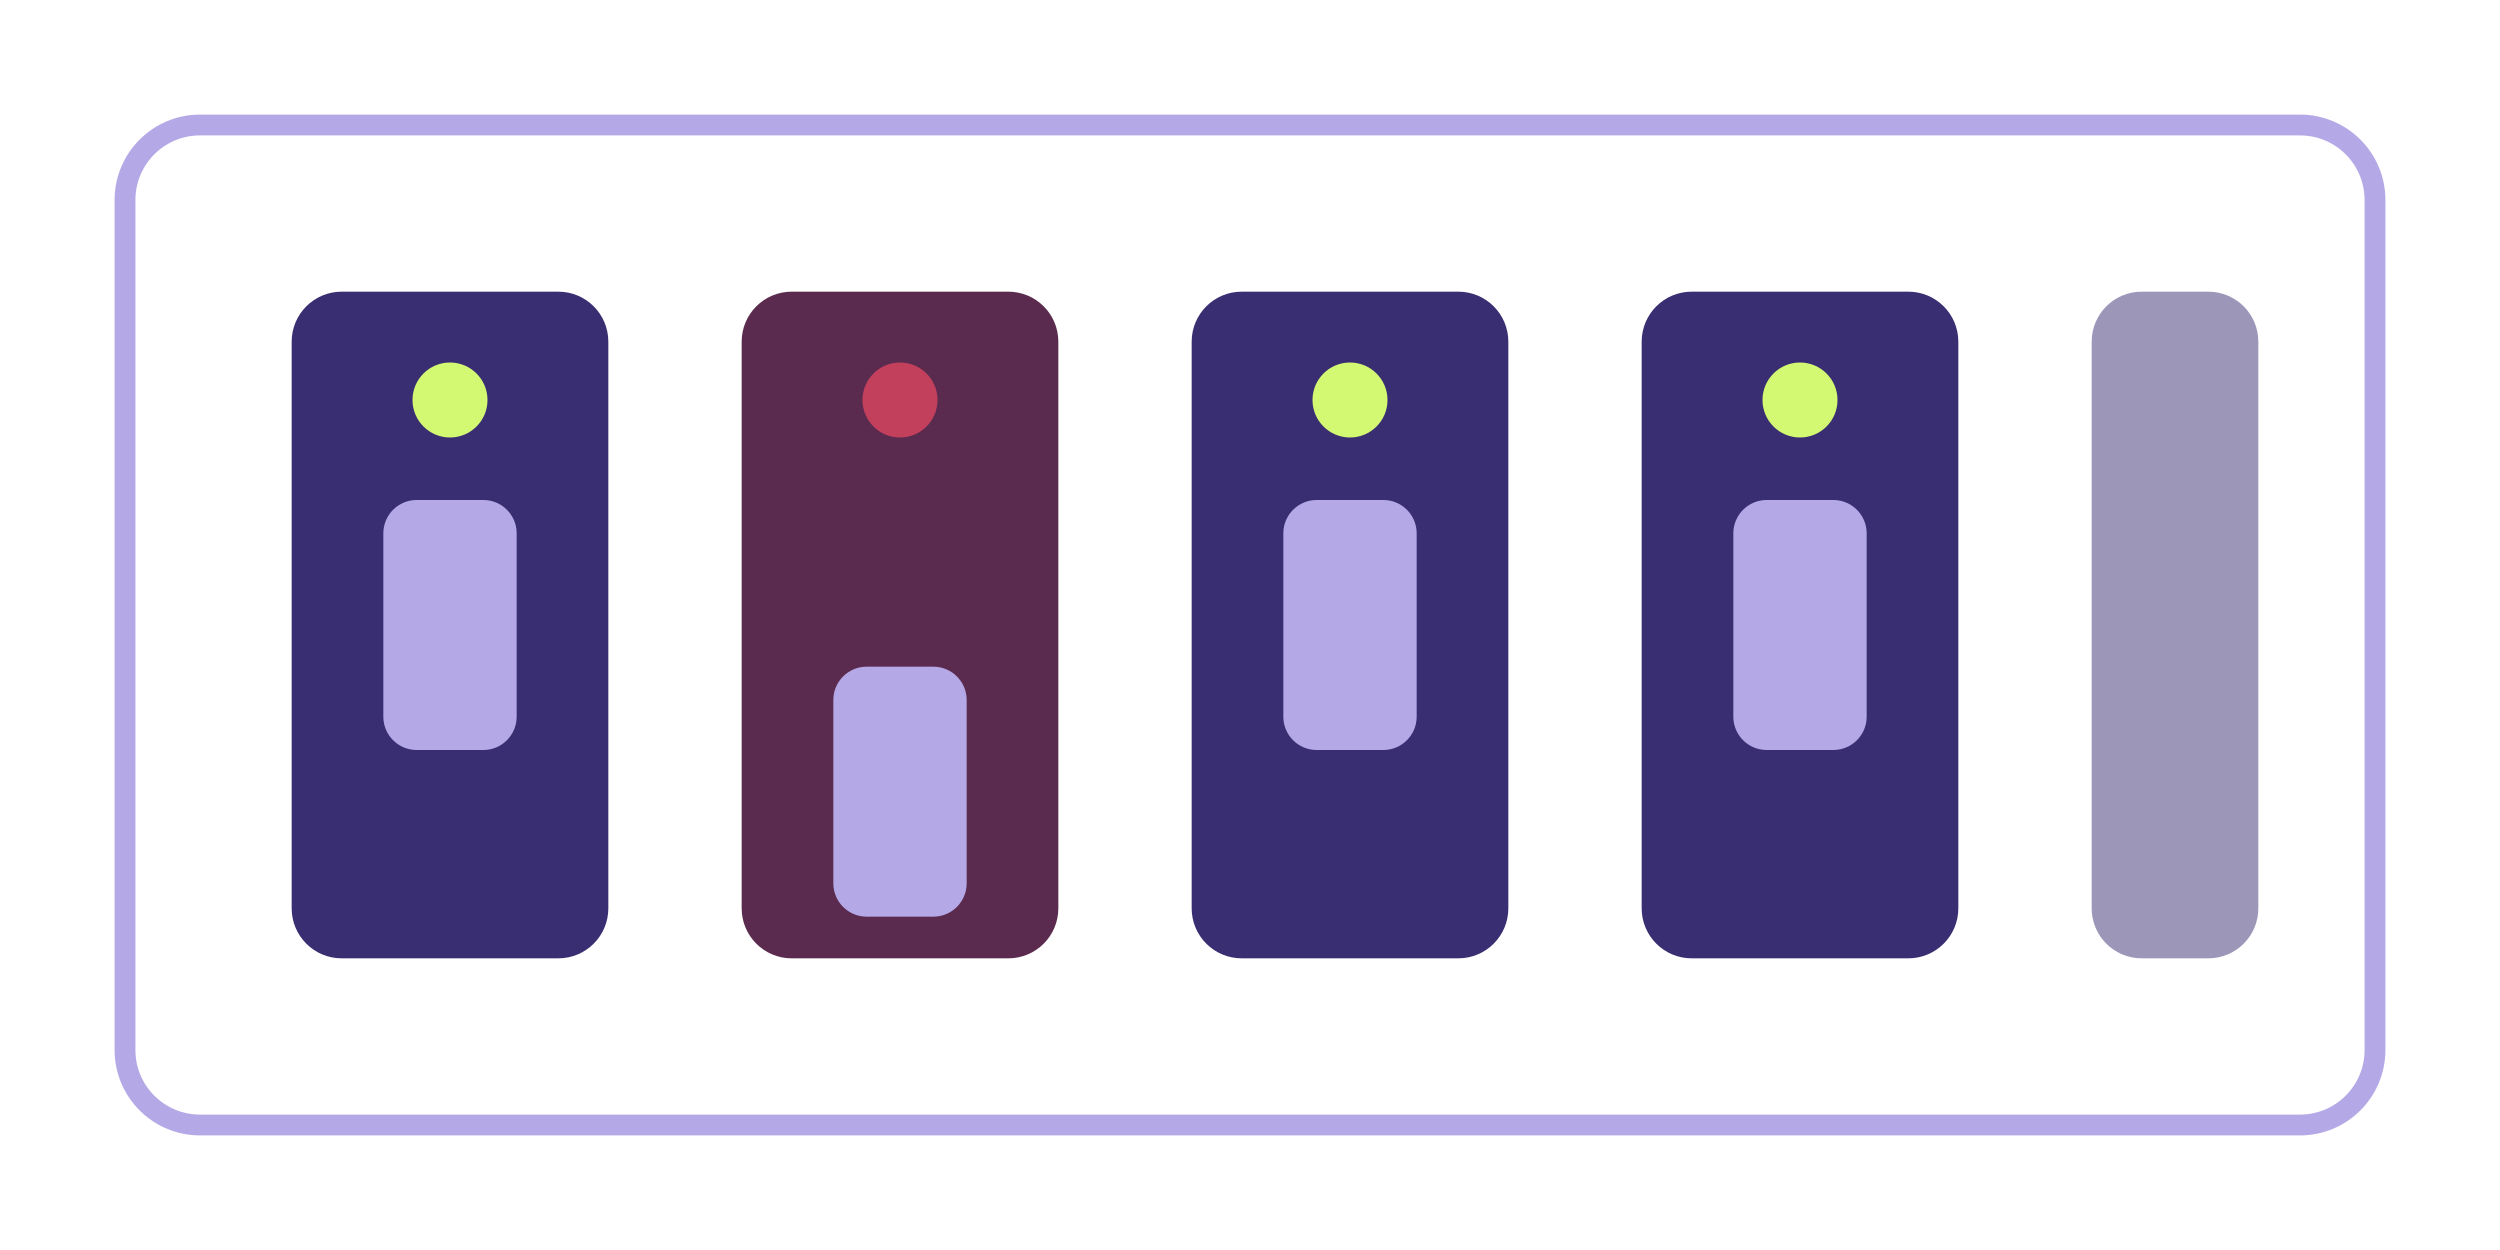
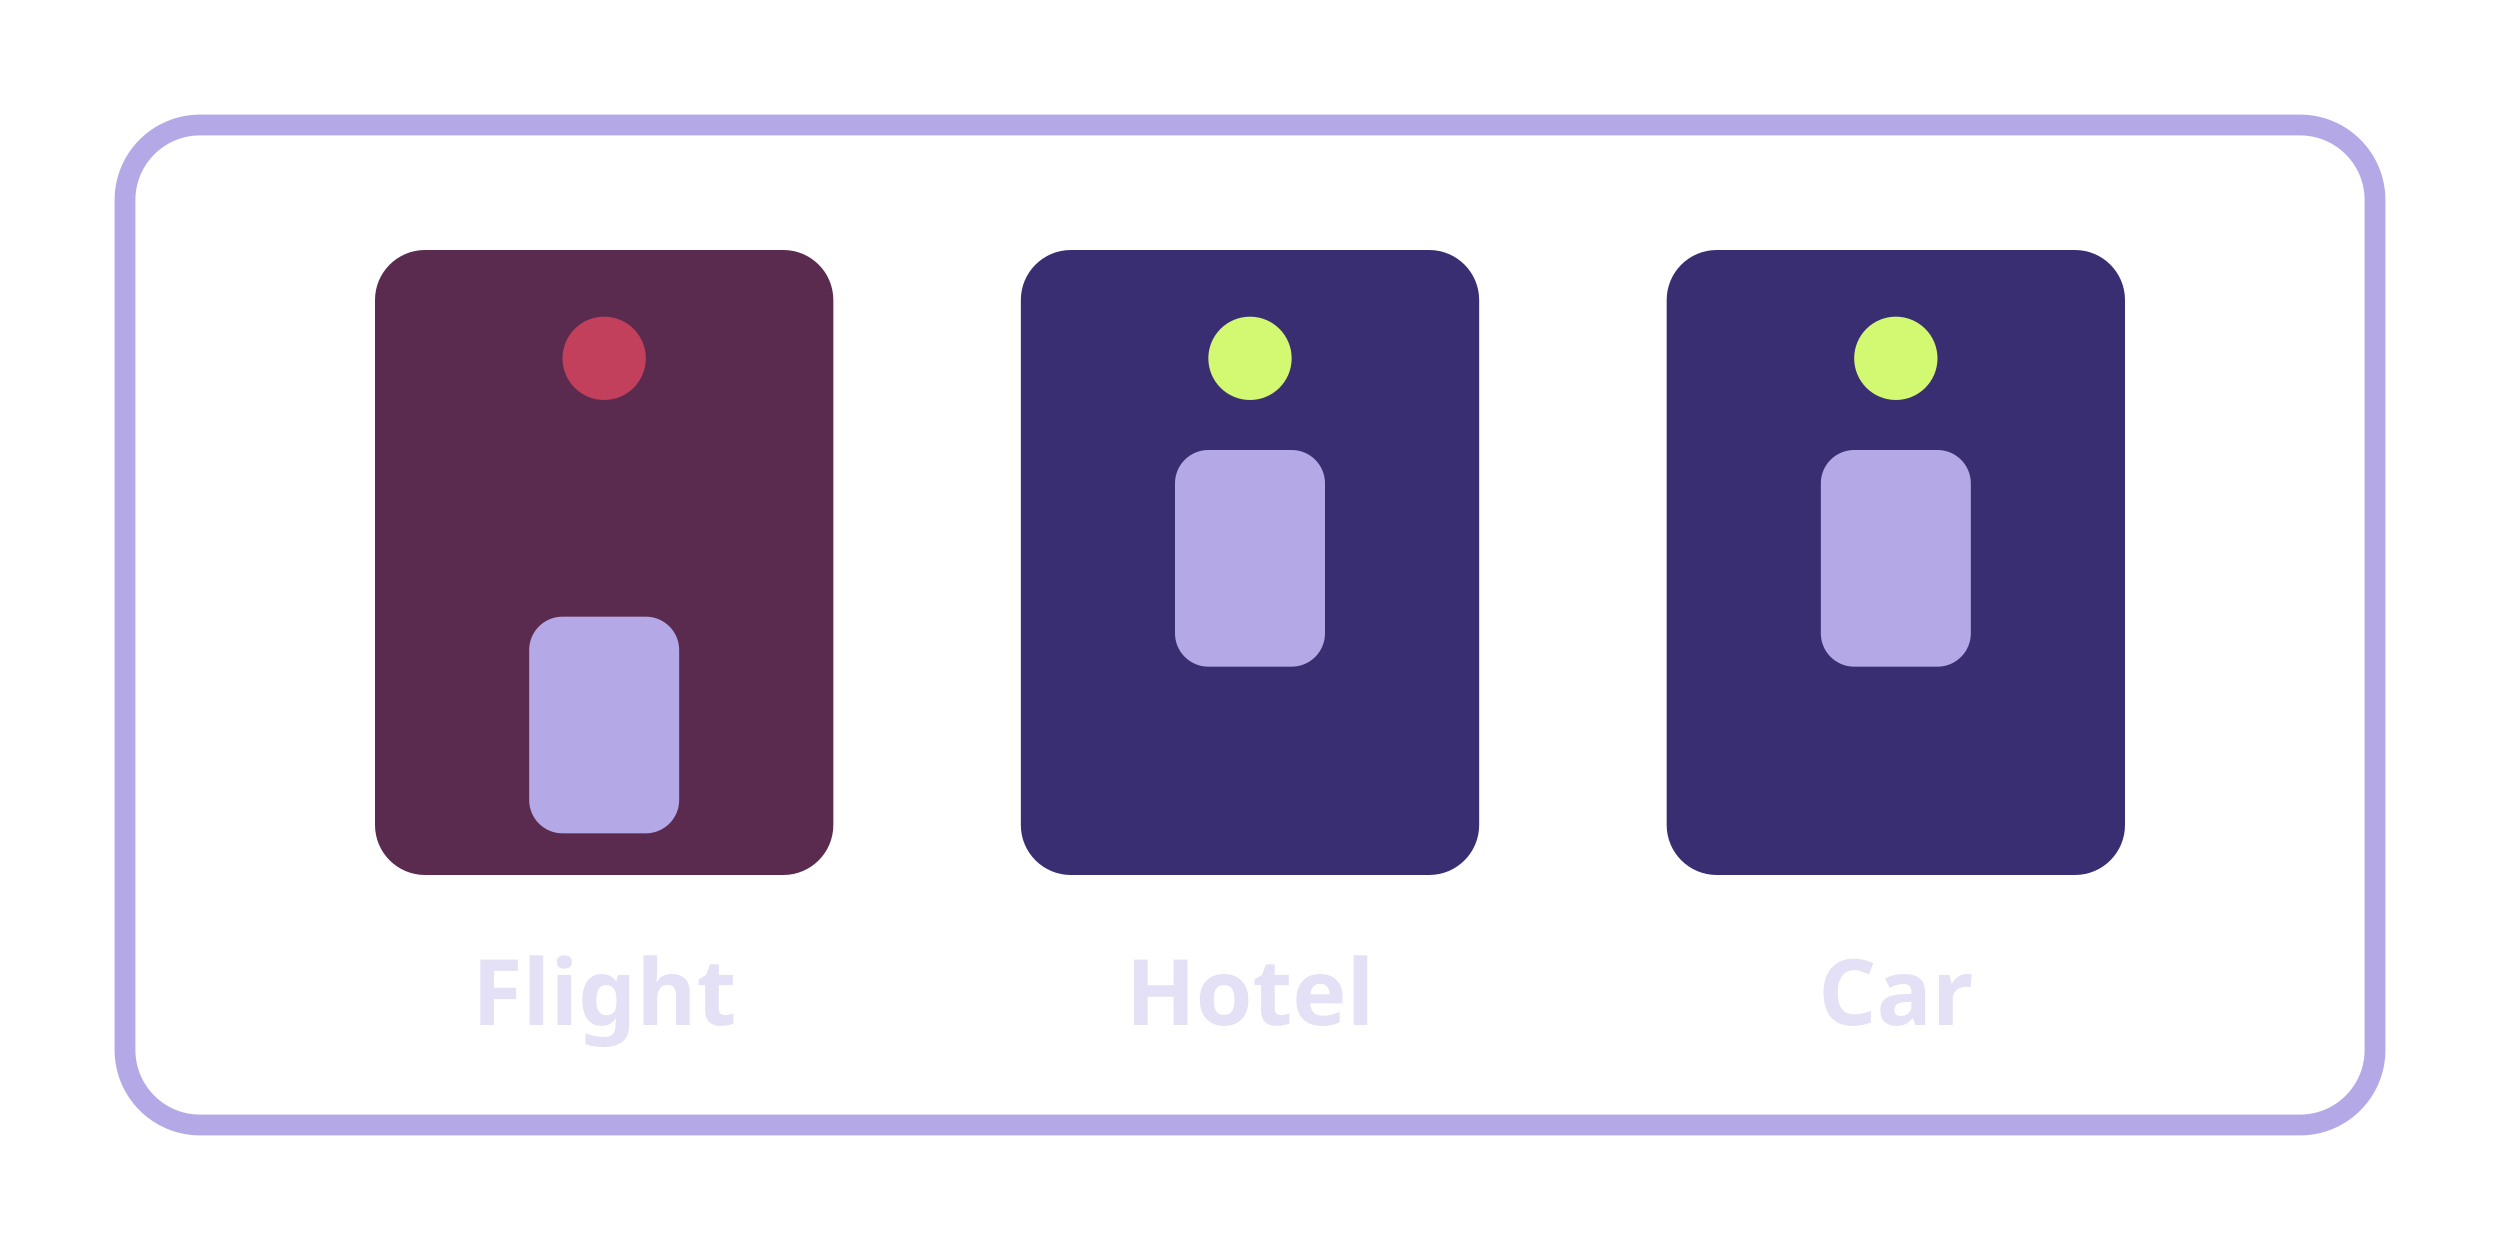
- <svg xmlns="http://www.w3.org/2000/svg" viewBox="0 0 600 300" role="img" aria-label="Sicherungskasten mit fünf Schutzschaltern; der zweite ist ausgelöst und steht unten">
+ <svg xmlns="http://www.w3.org/2000/svg" viewBox="0 0 600 300" role="img" aria-label="Sicherungskasten mit drei Schutzschaltern für Flight, Hotel und Car; der von Flight ist ausgelöst und steht unten">
  <rect x="30" y="30" width="540" height="240" rx="18" fill="none" stroke="#B4A9E6" stroke-width="5" />
  <g>
-     <rect x="70" y="70" width="76" height="160" rx="12" fill="#3A2E72" />
-     <rect x="178" y="70" width="76" height="160" rx="12" fill="#5A2B4E" />
-     <rect x="286" y="70" width="76" height="160" rx="12" fill="#3A2E72" />
-     <rect x="394" y="70" width="76" height="160" rx="12" fill="#3A2E72" />
-     <rect x="502" y="70" width="40" height="160" rx="12" fill="#3A2E72" opacity="0.5" />
+     <rect x="90" y="60" width="110" height="150" rx="12" fill="#5A2B4E" />
+     <rect x="245" y="60" width="110" height="150" rx="12" fill="#3A2E72" />
+     <rect x="400" y="60" width="110" height="150" rx="12" fill="#3A2E72" />
  </g>
-   <circle cx="108" cy="96" r="9" fill="#D3F871" />
-   <circle cx="216" cy="96" r="9" fill="#C2405C" />
-   <circle cx="324" cy="96" r="9" fill="#D3F871" />
-   <circle cx="432" cy="96" r="9" fill="#D3F871" />
-   <rect x="92" y="120" width="32" height="60" rx="8" fill="#B4A9E6" />
-   <rect x="200" y="160" width="32" height="60" rx="8" fill="#B4A9E6" />
-   <rect x="308" y="120" width="32" height="60" rx="8" fill="#B4A9E6" />
-   <rect x="416" y="120" width="32" height="60" rx="8" fill="#B4A9E6" />
+   <circle cx="145" cy="86" r="10" fill="#C2405C" />
+   <circle cx="300" cy="86" r="10" fill="#D3F871" />
+   <circle cx="455" cy="86" r="10" fill="#D3F871" />
+   <rect x="127" y="148" width="36" height="52" rx="8" fill="#B4A9E6" />
+   <rect x="282" y="108" width="36" height="52" rx="8" fill="#B4A9E6" />
+   <rect x="437" y="108" width="36" height="52" rx="8" fill="#B4A9E6" />
+   <g font-family="Poppins, sans-serif" font-size="22" font-weight="600" fill="#E4E0F5" text-anchor="middle">
+     <text x="145" y="246">Flight</text>
+     <text x="300" y="246">Hotel</text>
+     <text x="455" y="246">Car</text>
+   </g>
</svg>
